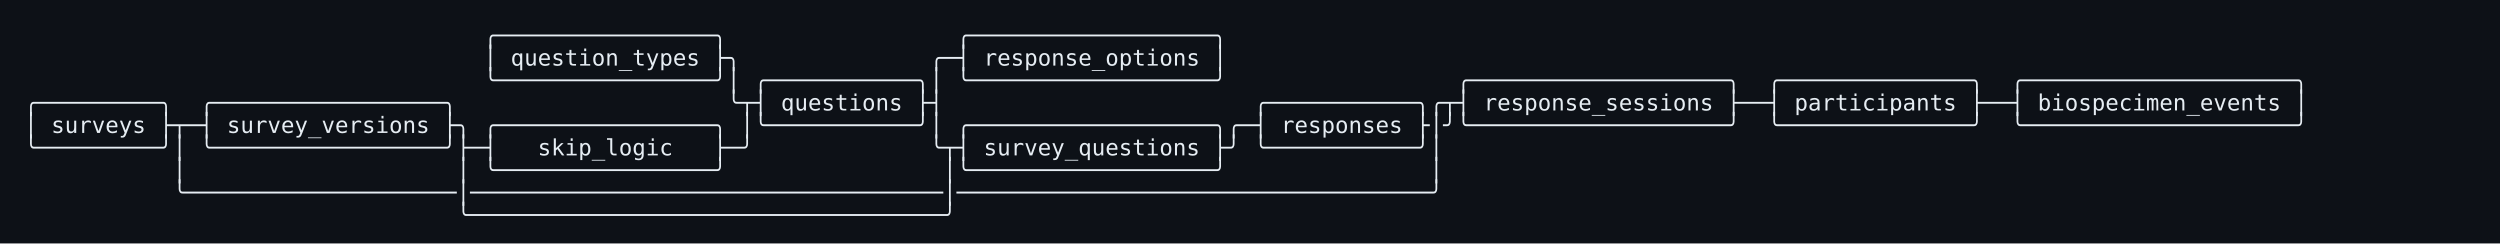
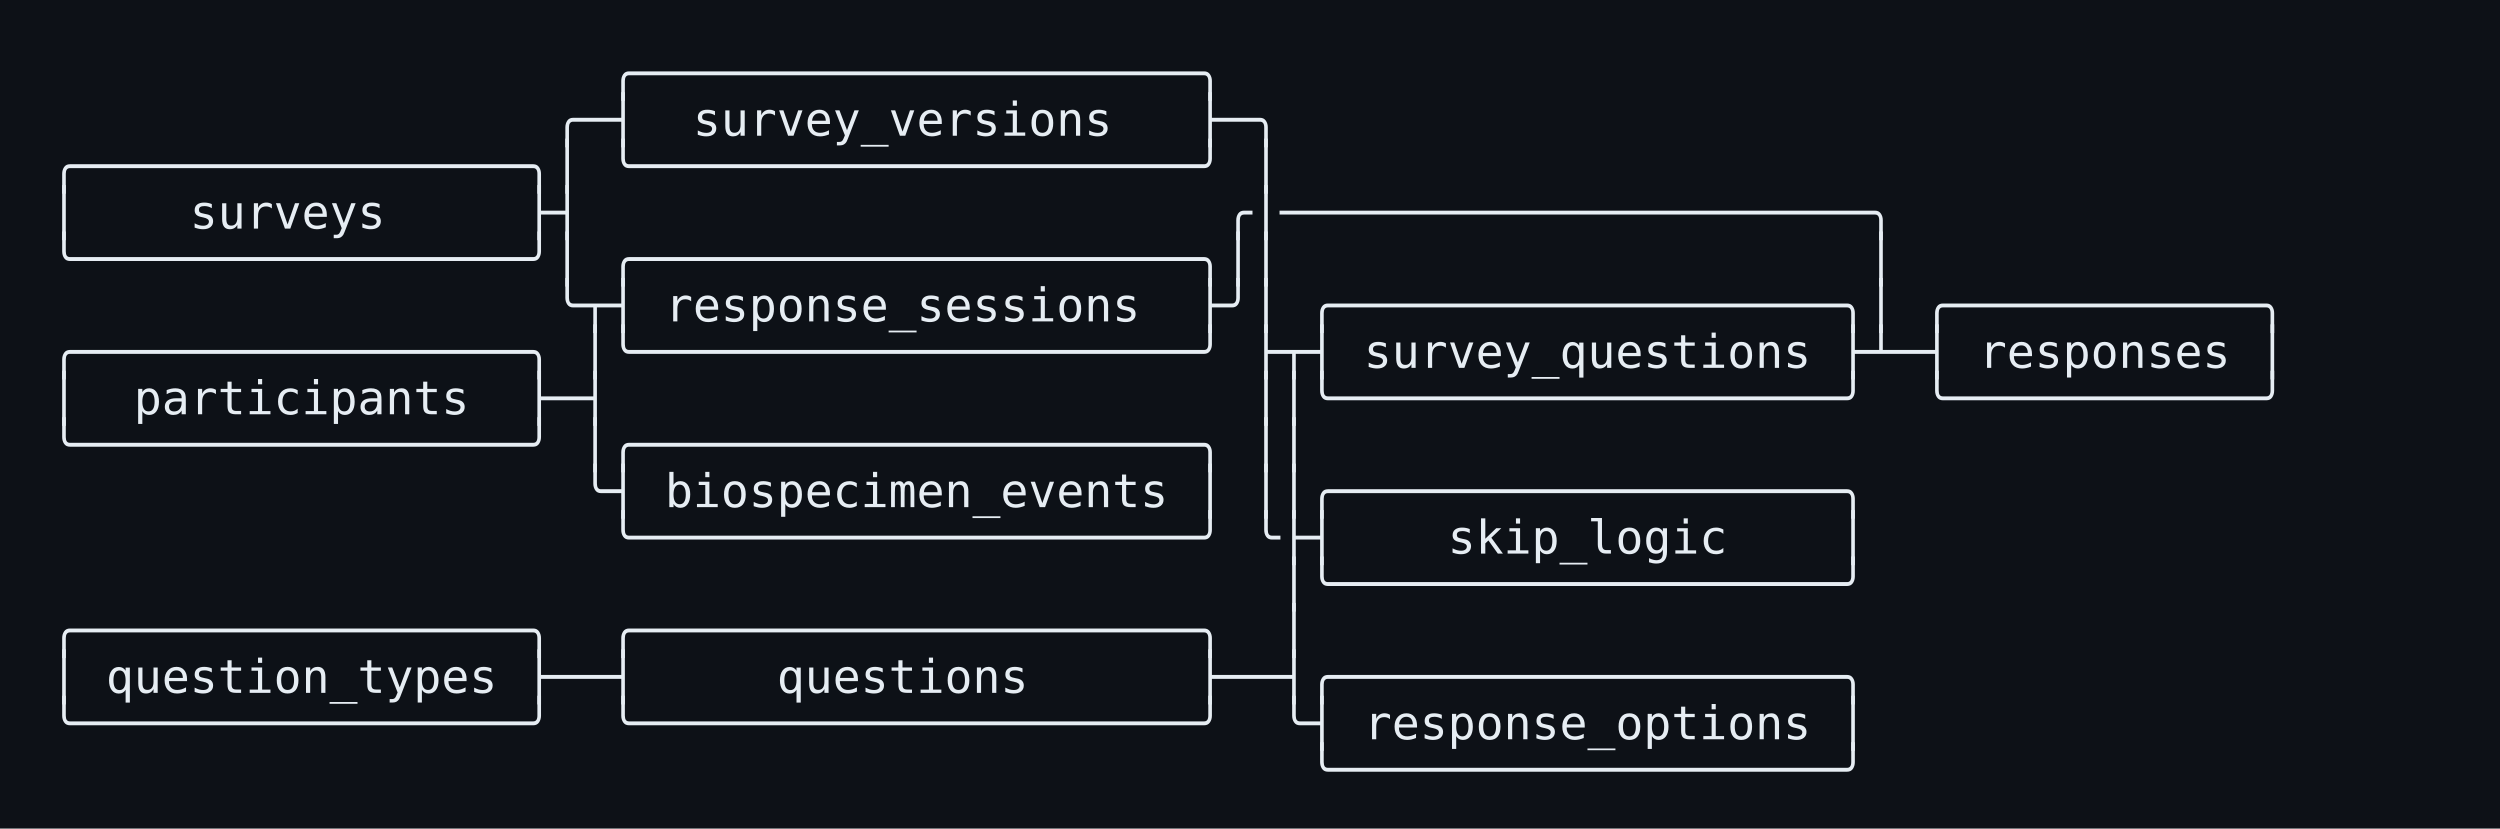
- <svg xmlns="http://www.w3.org/2000/svg" width="1448" height="141" viewBox="0 0 1448 141">
-   <rect width="1448" height="141" fill="#0d1117" />
+ <svg xmlns="http://www.w3.org/2000/svg" width="700" height="232" viewBox="0 0 700 232">
+   <rect width="700" height="232" fill="#0d1117" />
  <text font-family="ui-monospace, SFMono-Regular, 'SF Mono', Menlo, Consolas, 'DejaVu Sans Mono', monospace" font-size="13" fill="#e6edf3" xml:space="preserve">
-     <tspan x="14" y="25">                                  ╭────────────────╮                 ╭──────────────────╮</tspan>
-     <tspan x="14" y="38">                                  │ question_types ├╮              ╭─┤ response_options │</tspan>
-     <tspan x="14" y="51">                                  ╰────────────────╯│ ╭───────────╮│ ╰──────────────────╯                 ╭───────────────────╮  ╭──────────────╮  ╭────────────────────╮</tspan>
-     <tspan x="14" y="64">╭─────────╮  ╭─────────────────╮                    ╰┬┤ questions ├┤                       ╭───────────╮╭┬┤ response_sessions ├──┤ participants ├──┤ biospecimen_events │</tspan>
-     <tspan x="14" y="77">│ surveys ├┬─┤ survey_versions ├╮ ╭────────────────╮ │╰───────────╯│ ╭──────────────────╮╭─┤ responses ├│╯╰───────────────────╯  ╰──────────────╯  ╰────────────────────╯</tspan>
-     <tspan x="14" y="90">╰─────────╯│ ╰─────────────────╯├─┤   skip_logic   ├─╯             ╰┬┤ survey_questions ├╯ ╰───────────╯│</tspan>
-     <tspan x="14" y="103">           │                    │ ╰────────────────╯                │╰──────────────────╯               │</tspan>
-     <tspan x="14" y="116">           ╰────────────────────│───────────────────────────────────│───────────────────────────────────╯</tspan>
-     <tspan x="14" y="129">                                ╰───────────────────────────────────╯</tspan>
+     <tspan x="14" y="25">                    ╭────────────────────╮</tspan>
+     <tspan x="14" y="38">                  ╭─┤  survey_versions   ├─╮</tspan>
+     <tspan x="14" y="51">╭────────────────╮│ ╰────────────────────╯ │</tspan>
+     <tspan x="14" y="64">│    surveys     ├┤                       ╭│─────────────────────╮</tspan>
+     <tspan x="14" y="77">╰────────────────╯│ ╭────────────────────╮││                     │</tspan>
+     <tspan x="14" y="90">                  ╰┬┤ response_sessions  ├╯│ ╭──────────────────╮│ ╭───────────╮</tspan>
+     <tspan x="14" y="103">╭────────────────╮ │╰────────────────────╯ ├┬┤ survey_questions ├┴─┤ responses │</tspan>
+     <tspan x="14" y="116">│  participants  ├─┤                       ││╰──────────────────╯  ╰───────────╯</tspan>
+     <tspan x="14" y="129">╰────────────────╯ │╭────────────────────╮ ││</tspan>
+     <tspan x="14" y="142">                   ╰┤ biospecimen_events │ ││╭──────────────────╮</tspan>
+     <tspan x="14" y="155">                    ╰────────────────────╯ ╰├┤    skip_logic    │</tspan>
+     <tspan x="14" y="168">                                            │╰──────────────────╯</tspan>
+     <tspan x="14" y="181">╭────────────────╮  ╭────────────────────╮  │</tspan>
+     <tspan x="14" y="194">│ question_types ├──┤     questions      ├──┤╭──────────────────╮</tspan>
+     <tspan x="14" y="207">╰────────────────╯  ╰────────────────────╯  ╰┤ response_options │</tspan>
+     <tspan x="14" y="220">                                             ╰──────────────────╯</tspan>
  </text>
</svg>
